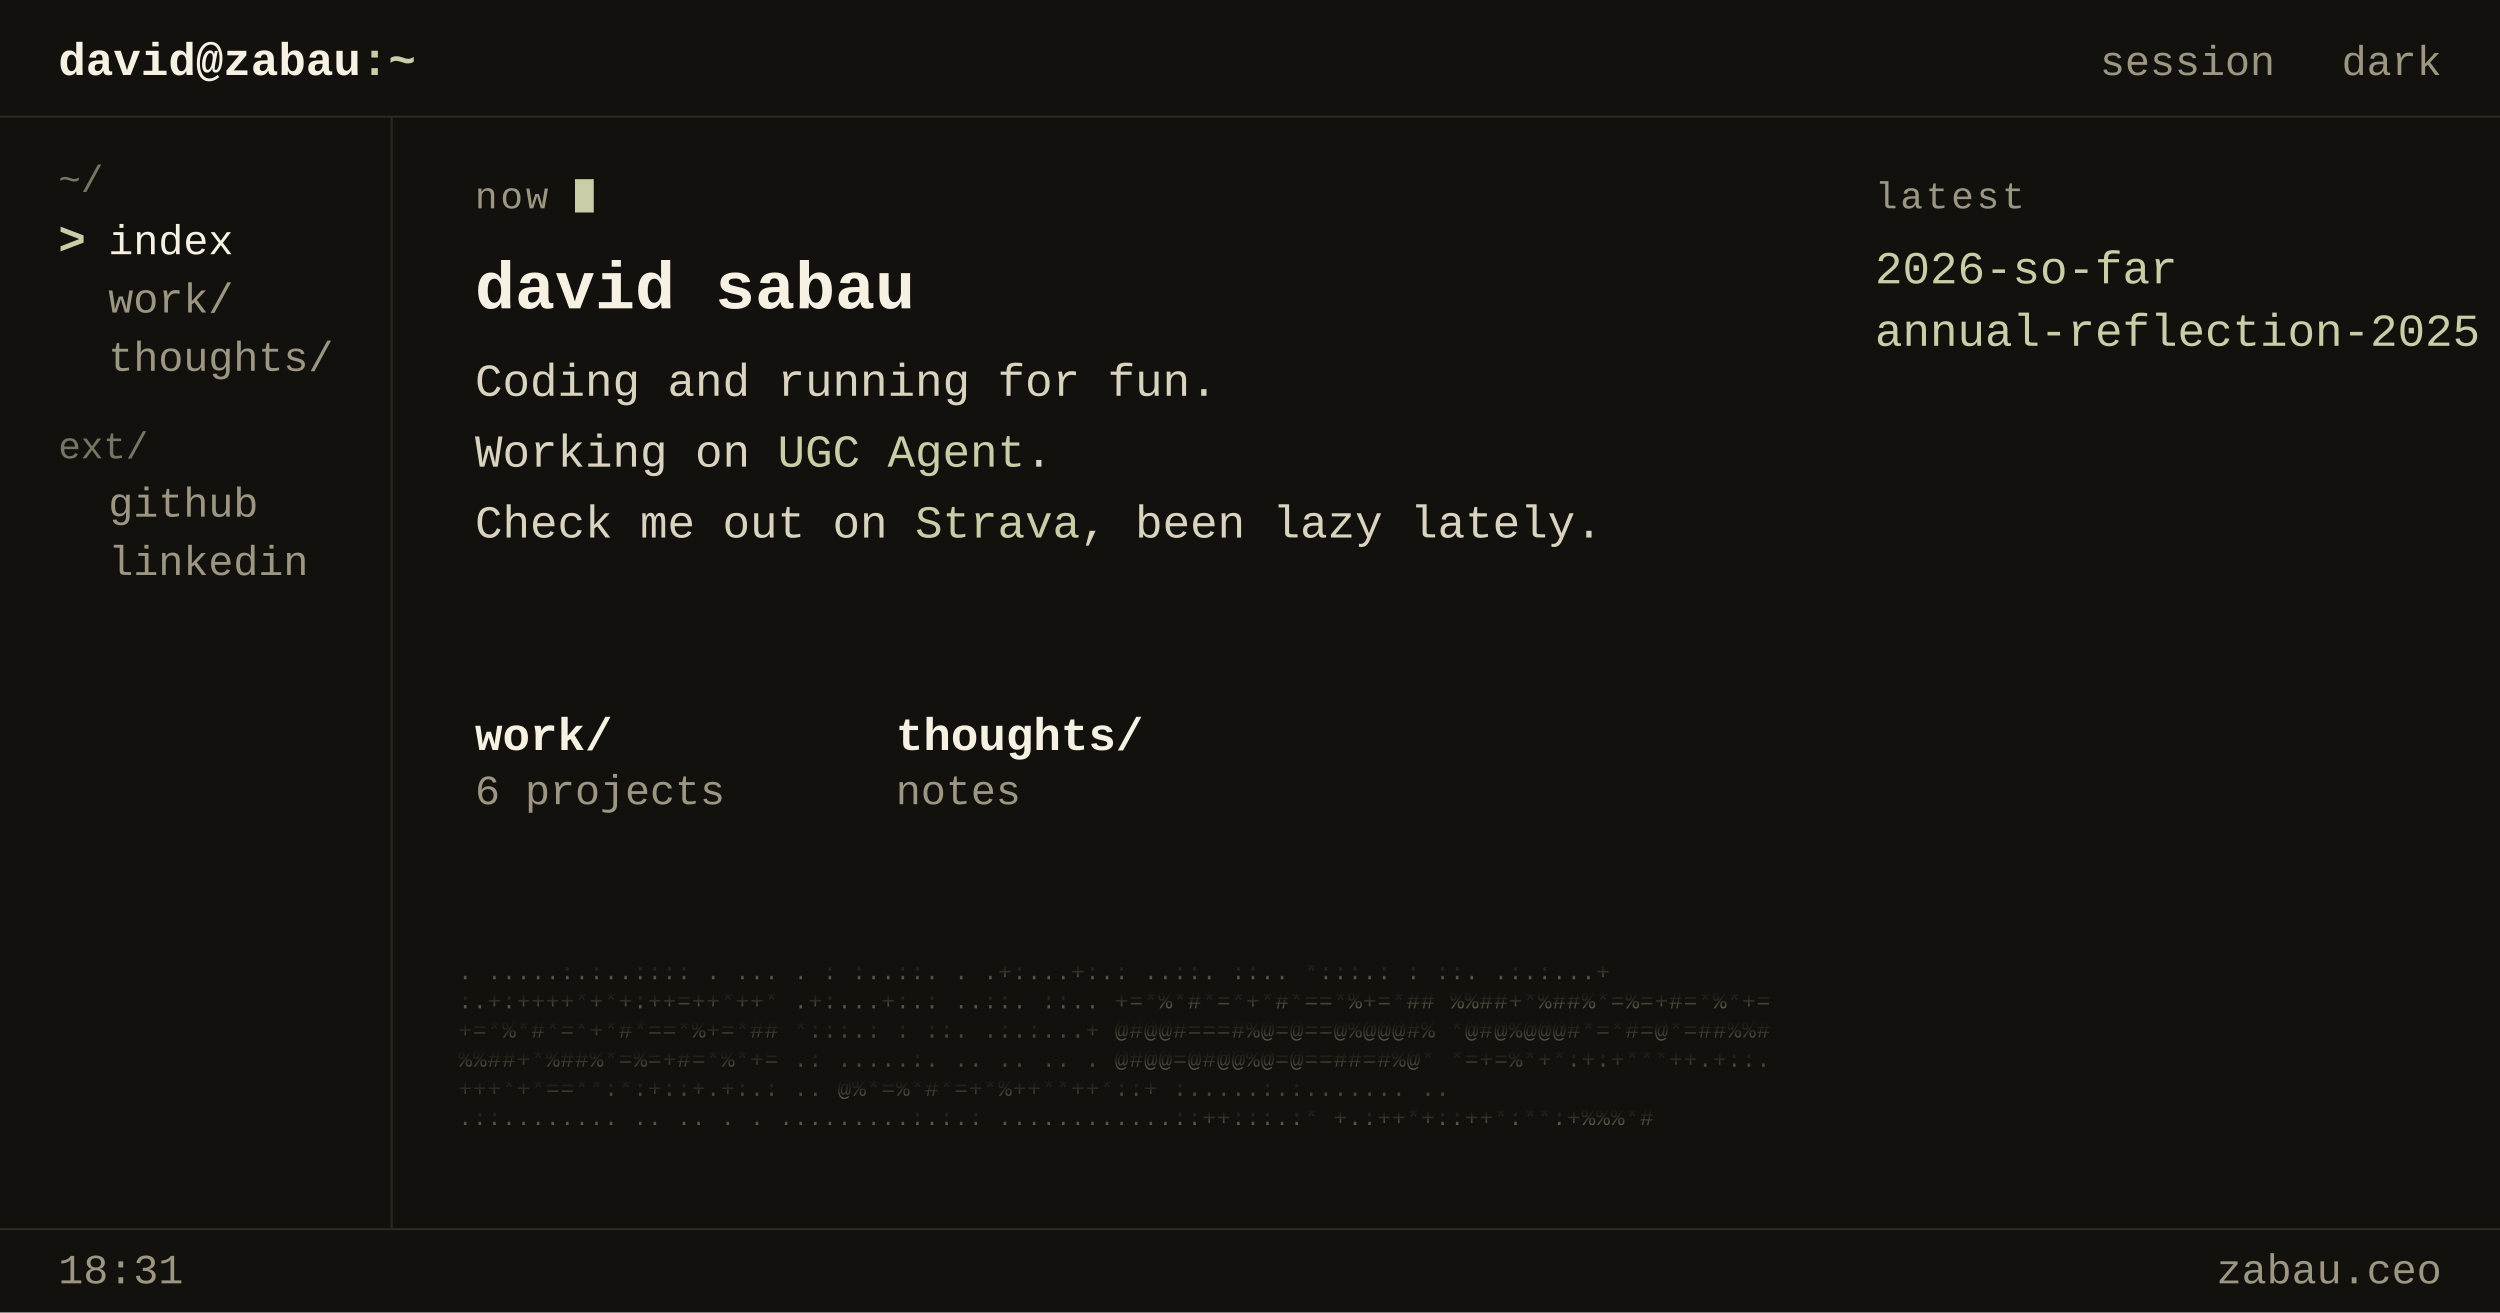
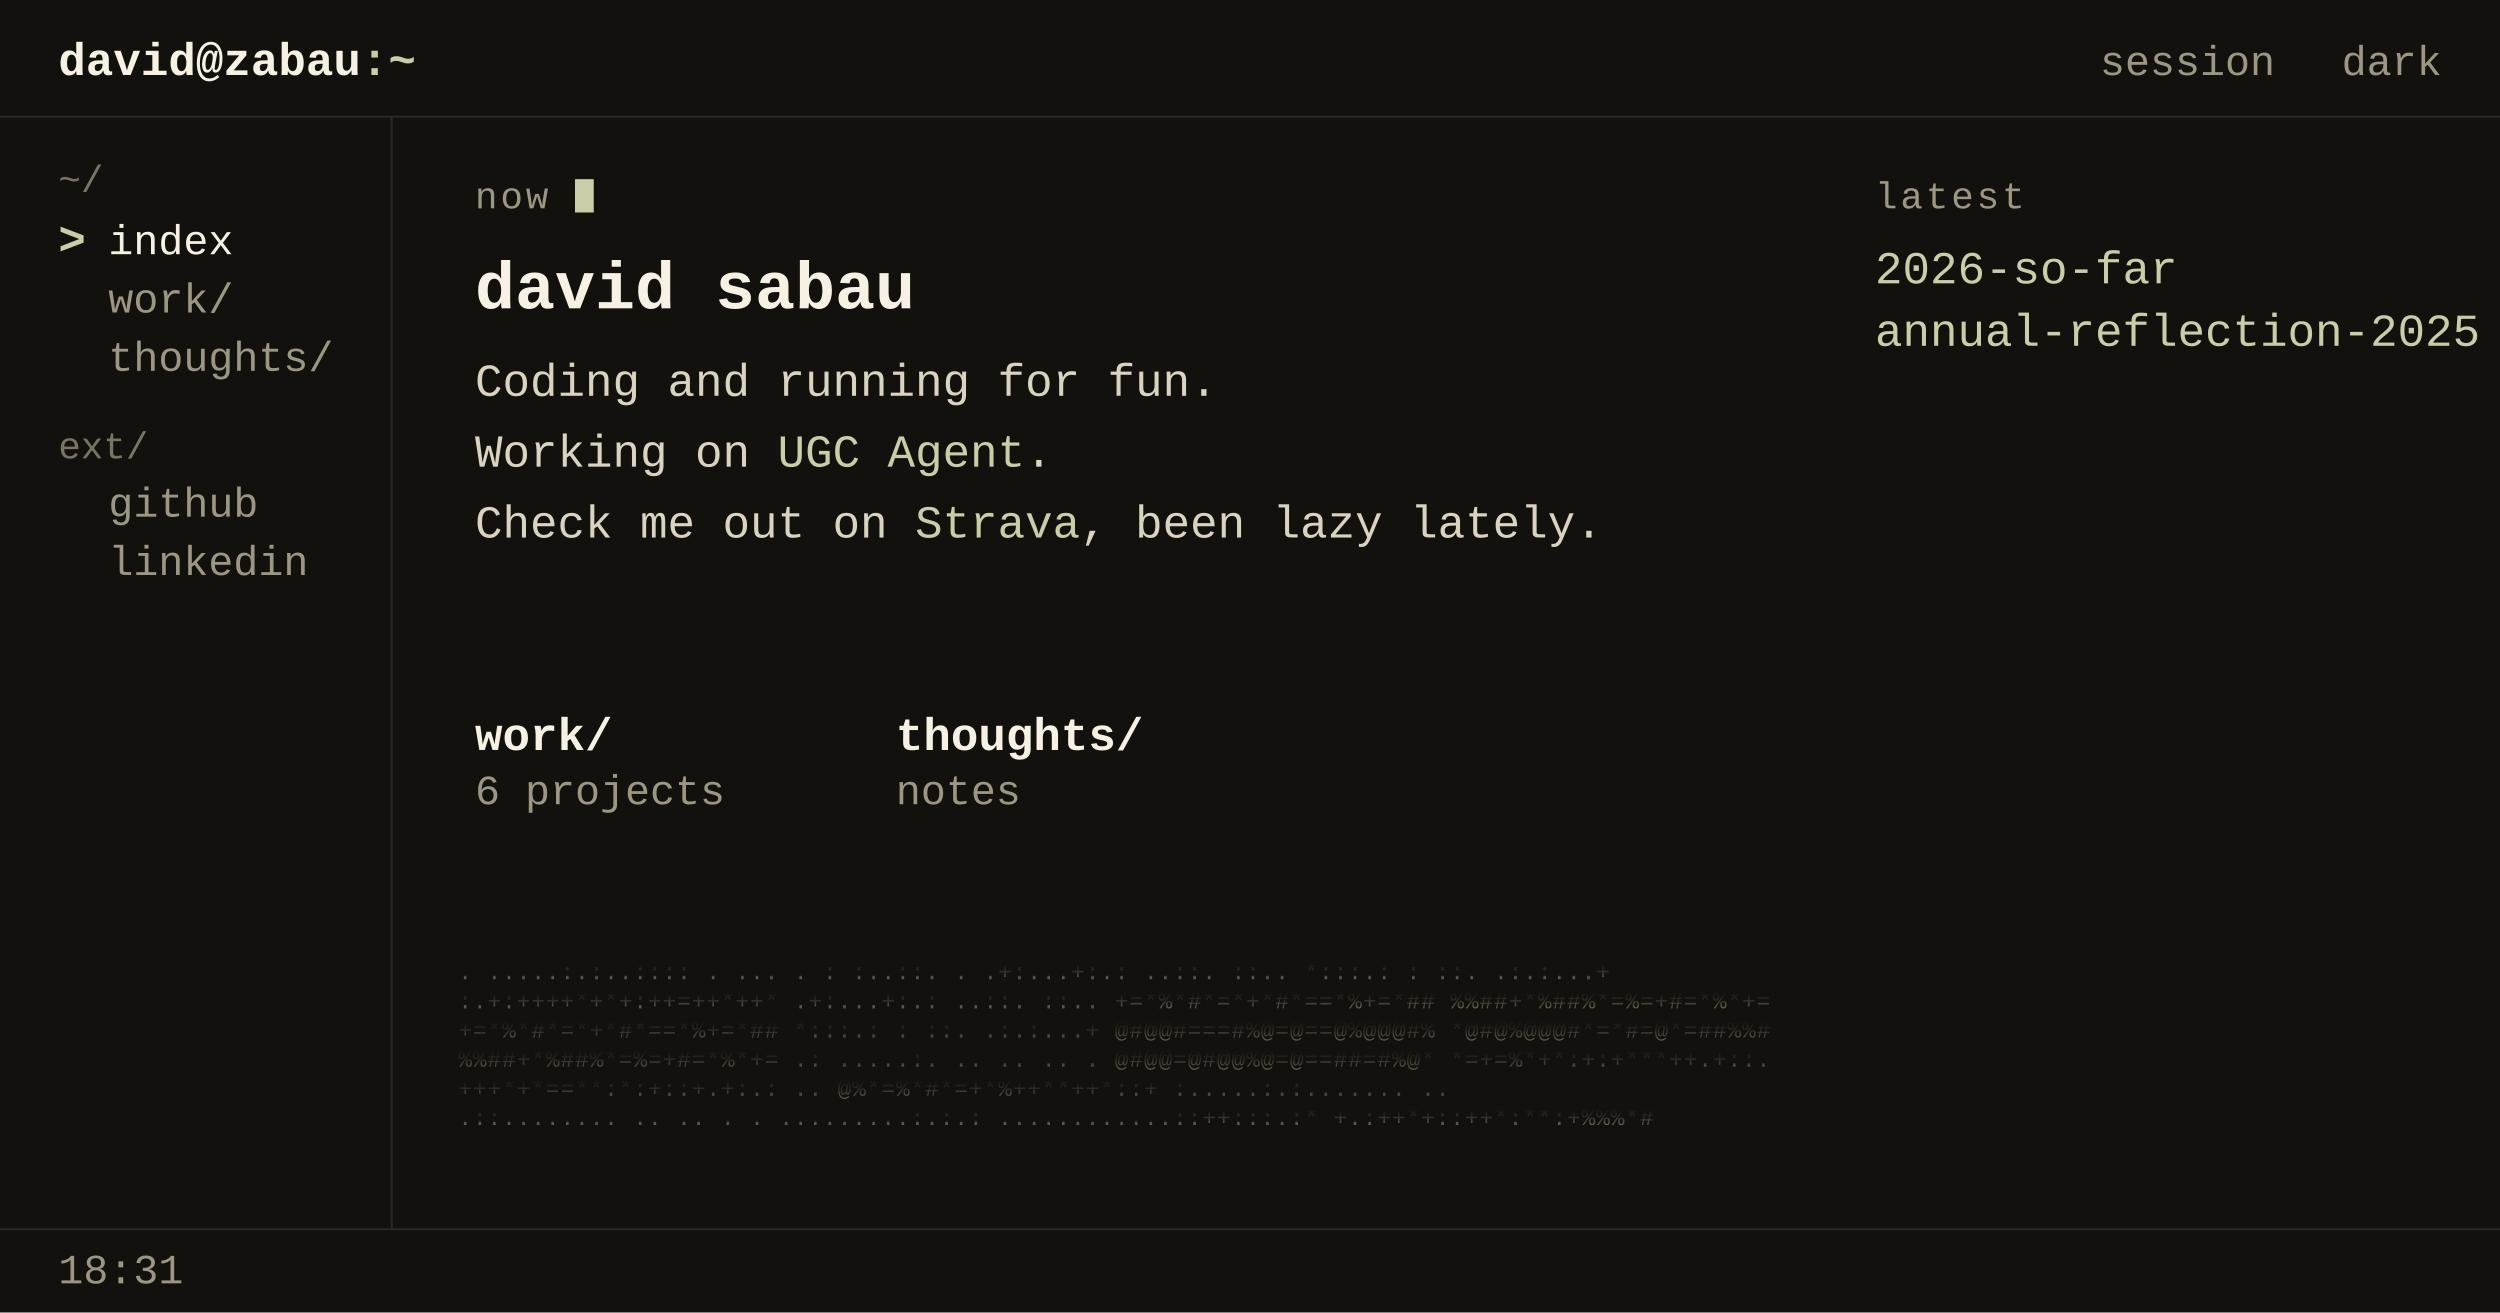
<svg xmlns="http://www.w3.org/2000/svg" width="1200" height="630" viewBox="0 0 1200 630" role="img" aria-labelledby="title desc">
  <defs>
    <linearGradient id="floor-fade" x1="0" y1="1" x2="0" y2="0">
      <stop offset="0%" stop-color="#c9cea8" stop-opacity="0.42" />
      <stop offset="55%" stop-color="#c9cea8" stop-opacity="0.12" />
      <stop offset="100%" stop-color="#c9cea8" stop-opacity="0" />
    </linearGradient>
    <style>
      text { font-family: "Courier Prime", "Courier New", ui-monospace, monospace; }
      .bg { fill: #13110d; }
      .bar { fill: #13110d; }
      .line { stroke: #2c2920; stroke-width: 1; }
      .id { fill: #f6f1e3; font-weight: 700; font-size: 22px; }
      .prompt { fill: #c9cea8; font-weight: 700; font-size: 22px; }
      .muted { fill: #9c9682; font-size: 20px; }
      .label { fill: #7a7464; font-size: 18px; }
      .tree { fill: #9c9682; font-size: 20px; }
      .current { fill: #f6f1e3; font-size: 20px; }
      .caret { fill: #c9cea8; }
      .now { fill: #9c9682; font-size: 18px; letter-spacing: 1.4px; }
      .name { fill: #f6f1e3; font-weight: 700; font-size: 32px; }
      .body { fill: #d9d3c0; font-size: 22px; }
      .link { fill: #c9cea8; font-size: 22px; }
      .key { fill: #f6f1e3; font-weight: 700; font-size: 22px; }
      .floor { fill: url(#floor-fade); font-size: 11px; letter-spacing: 0.4px; }
    </style>
  </defs>
  <rect class="bg" width="1200" height="630" />
  <rect class="bar" width="1200" height="56" />
  <line class="line" x1="0" y1="56" x2="1200" y2="56" />
  <text class="id" x="28" y="36">david@zabau<tspan class="prompt">:~</tspan>
  </text>
  <text class="muted" x="1092" y="36" text-anchor="end">session</text>
  <text class="muted" x="1172" y="36" text-anchor="end">dark</text>
  <line class="line" x1="188" y1="56" x2="188" y2="590" />
  <text class="label" x="28" y="92">~/</text>
  <text class="prompt" x="28" y="122">&gt; </text>
  <text class="current" x="52" y="122">index</text>
  <text class="tree" x="52" y="150">work/</text>
  <text class="tree" x="52" y="178">thoughts/</text>
  <text class="label" x="28" y="220">ext/</text>
  <text class="tree" x="52" y="248">github</text>
  <text class="tree" x="52" y="276">linkedin</text>
  <text class="now" x="228" y="100">now</text>
  <rect class="caret" x="276" y="86" width="9" height="16" />
  <text class="name" x="228" y="148">david sabau</text>
  <text class="body" x="228" y="190">Coding and running for fun.</text>
  <text class="body" x="228" y="224">Working on <tspan class="link">UGC Agent</tspan>.</text>
  <text class="body" x="228" y="258">Check me out on <tspan class="link">Strava</tspan>, been lazy lately.</text>
  <text class="now" x="900" y="100">latest</text>
  <text class="link" x="900" y="136">2026-so-far</text>
  <text class="link" x="900" y="166">annual-reflection-2025</text>
  <text class="key" x="228" y="360">work/</text>
  <text class="muted" x="228" y="386">6 projects</text>
  <text class="key" x="430" y="360">thoughts/</text>
  <text class="muted" x="430" y="386">notes</text>
  <text class="floor" x="220" y="470">      . .....:.:..::::   .  ... . : :..::. . .+:...+:.:  ..::. ::.. *:::.: : ::.  .:.:...+</text>
  <text class="floor" x="220" y="484">:.+:++++*+*+:++=++*++* .+:...+:.:  ..::. ::.. +=*%*#*=*+*#*==*%+=*## %%##+*%##%*=%=+#=*%*+=</text>
  <text class="floor" x="220" y="498">+=*%*#*=*+*#*==*%+=*## *:::.: : ::.  .:.:...+ @#@@#===#%@=@==@%@@@#% *@#@%@@@#*=*#=@*=##%%#</text>
  <text class="floor" x="220" y="512">%%##+*%##%*=%=+#=*%*+= .: .....:. .. ..  .. . @#@@=@#@@%@=@==##=#%@* *=+=%*+*:+:+***++.+::.</text>
  <text class="floor" x="220" y="526">+++*+*==**:*:+::+.+:.:     ..                 @%*=%*#*=+*%++**++*::+ :.....:.:.......   ..</text>
  <text class="floor" x="220" y="540">.::........ .. ..           .   .  .........:.:.: ............::++:::.:* +.:++*+::++*:**:+%%%*#</text>
  <line class="line" x1="0" y1="590" x2="1200" y2="590" />
  <text class="muted" x="28" y="616">18:31</text>
-   <text class="muted" x="1172" y="616" text-anchor="end">zabau.ceo</text>
</svg>
